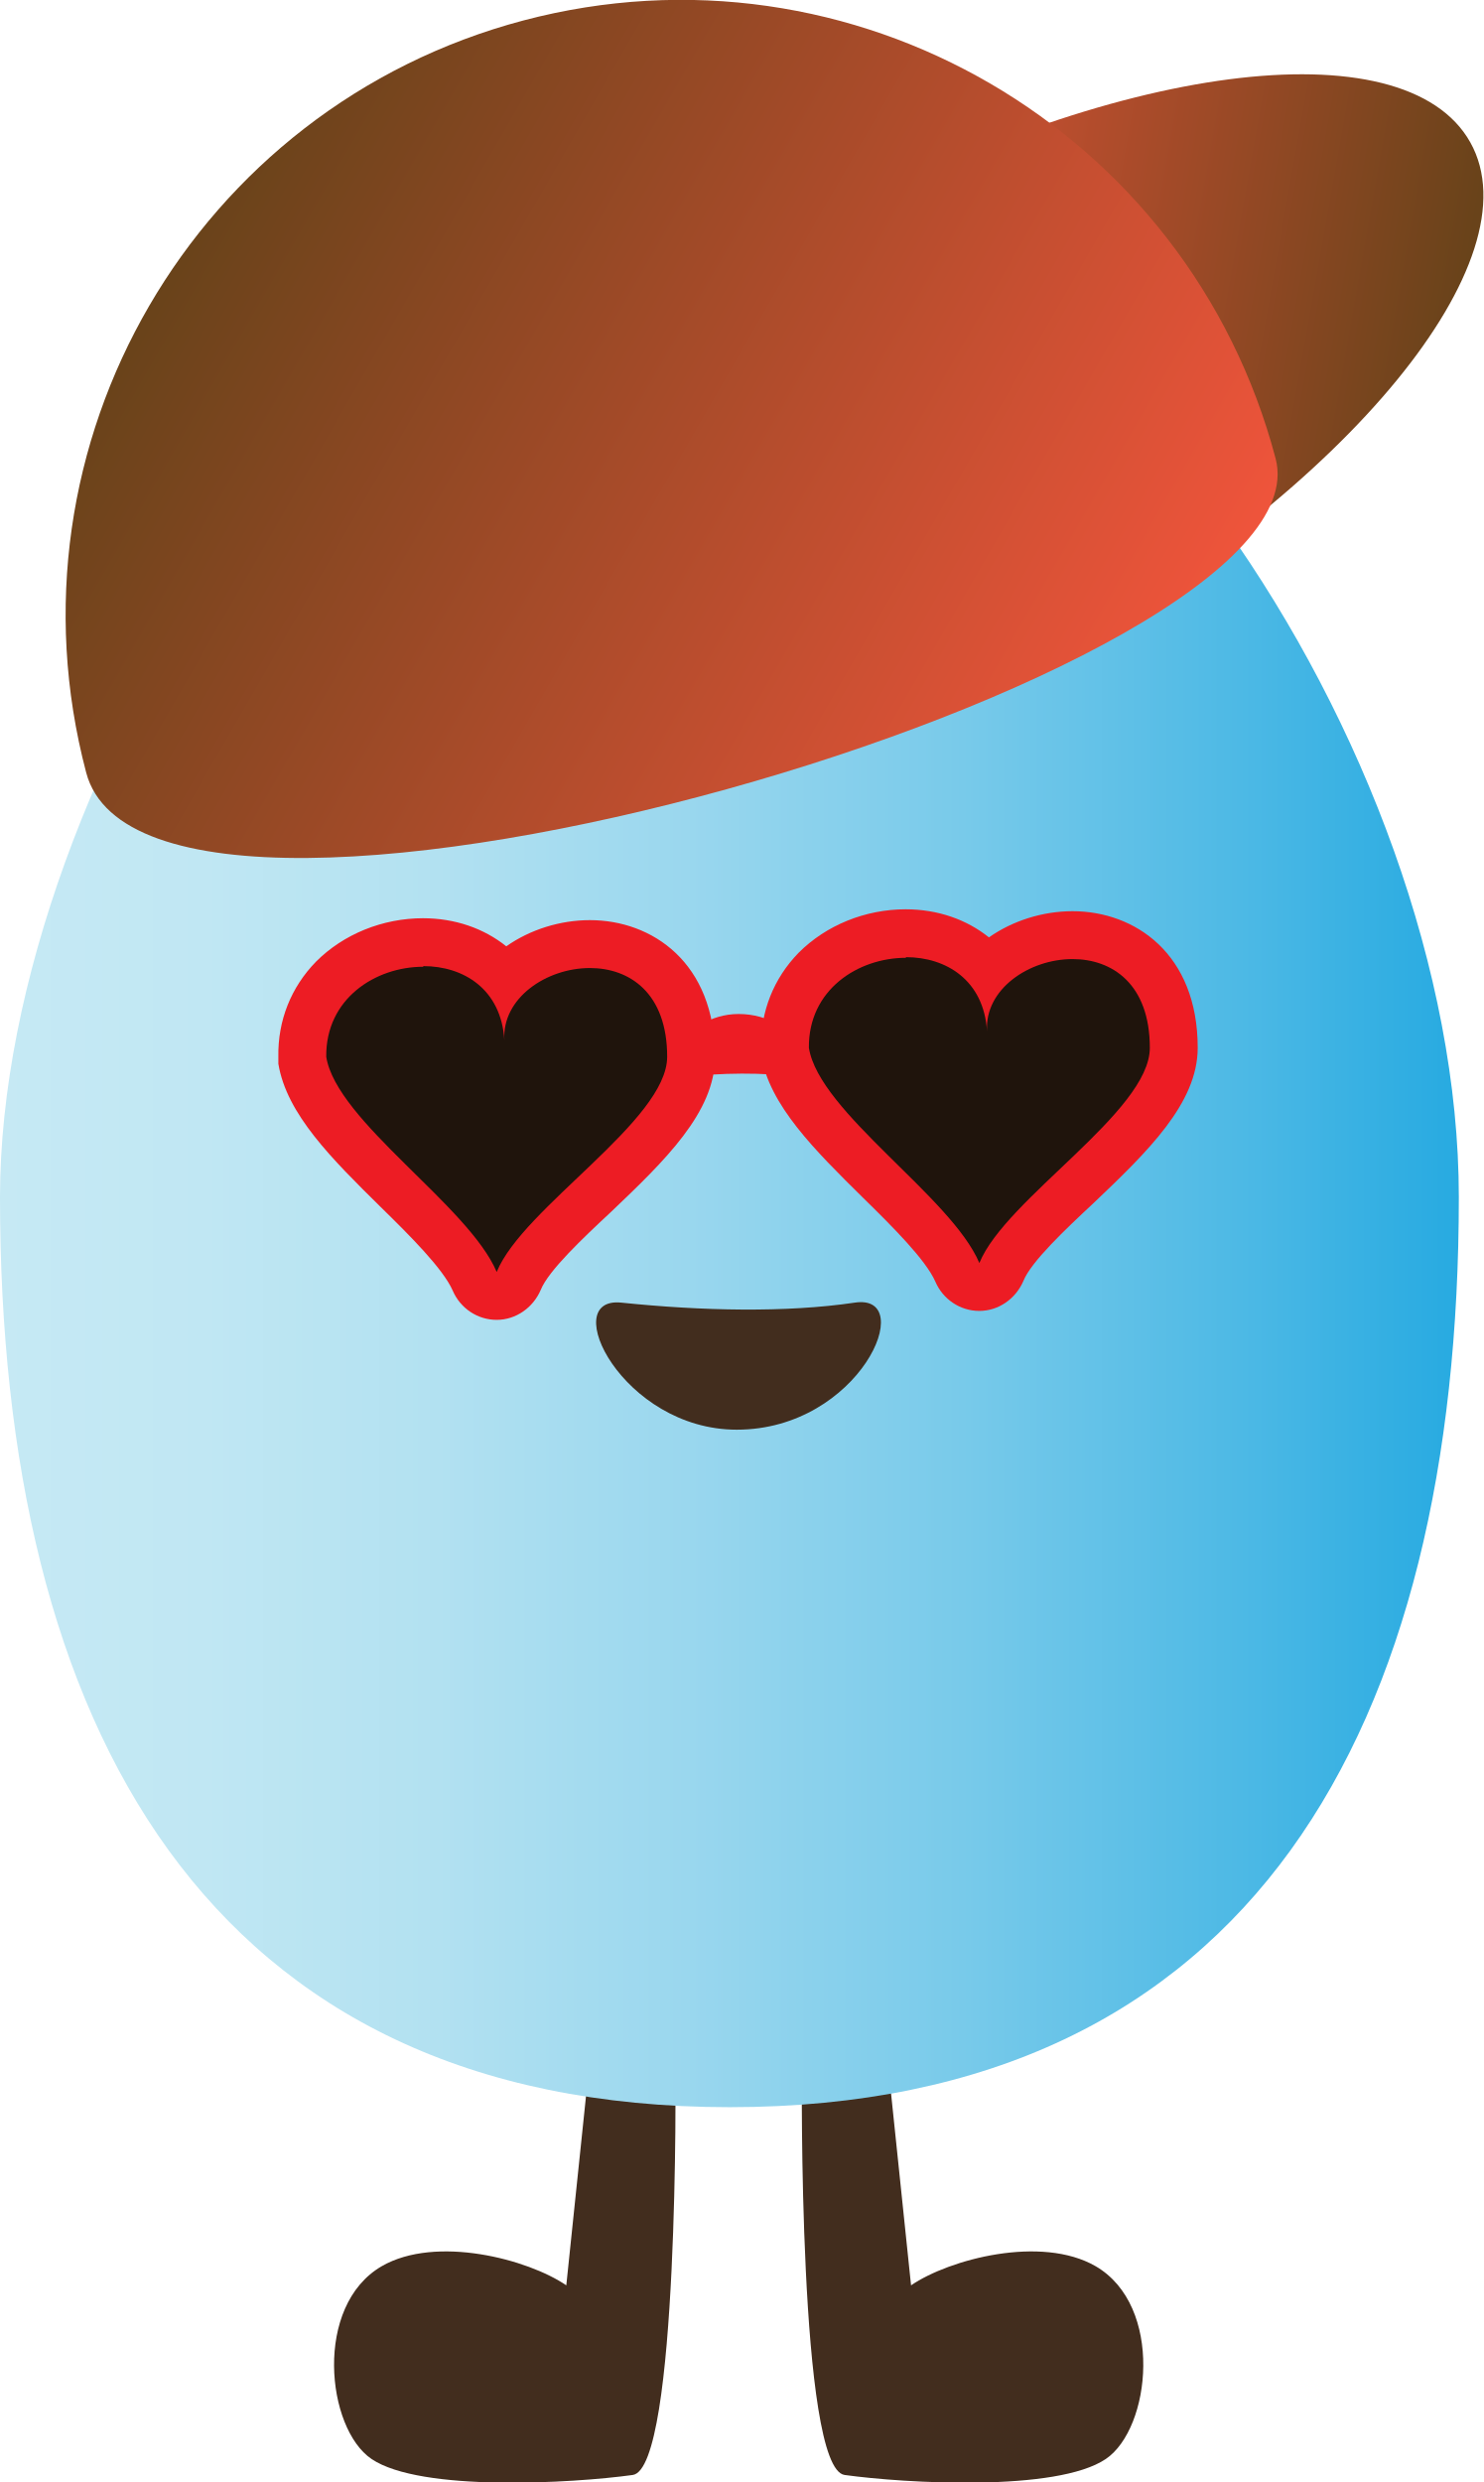
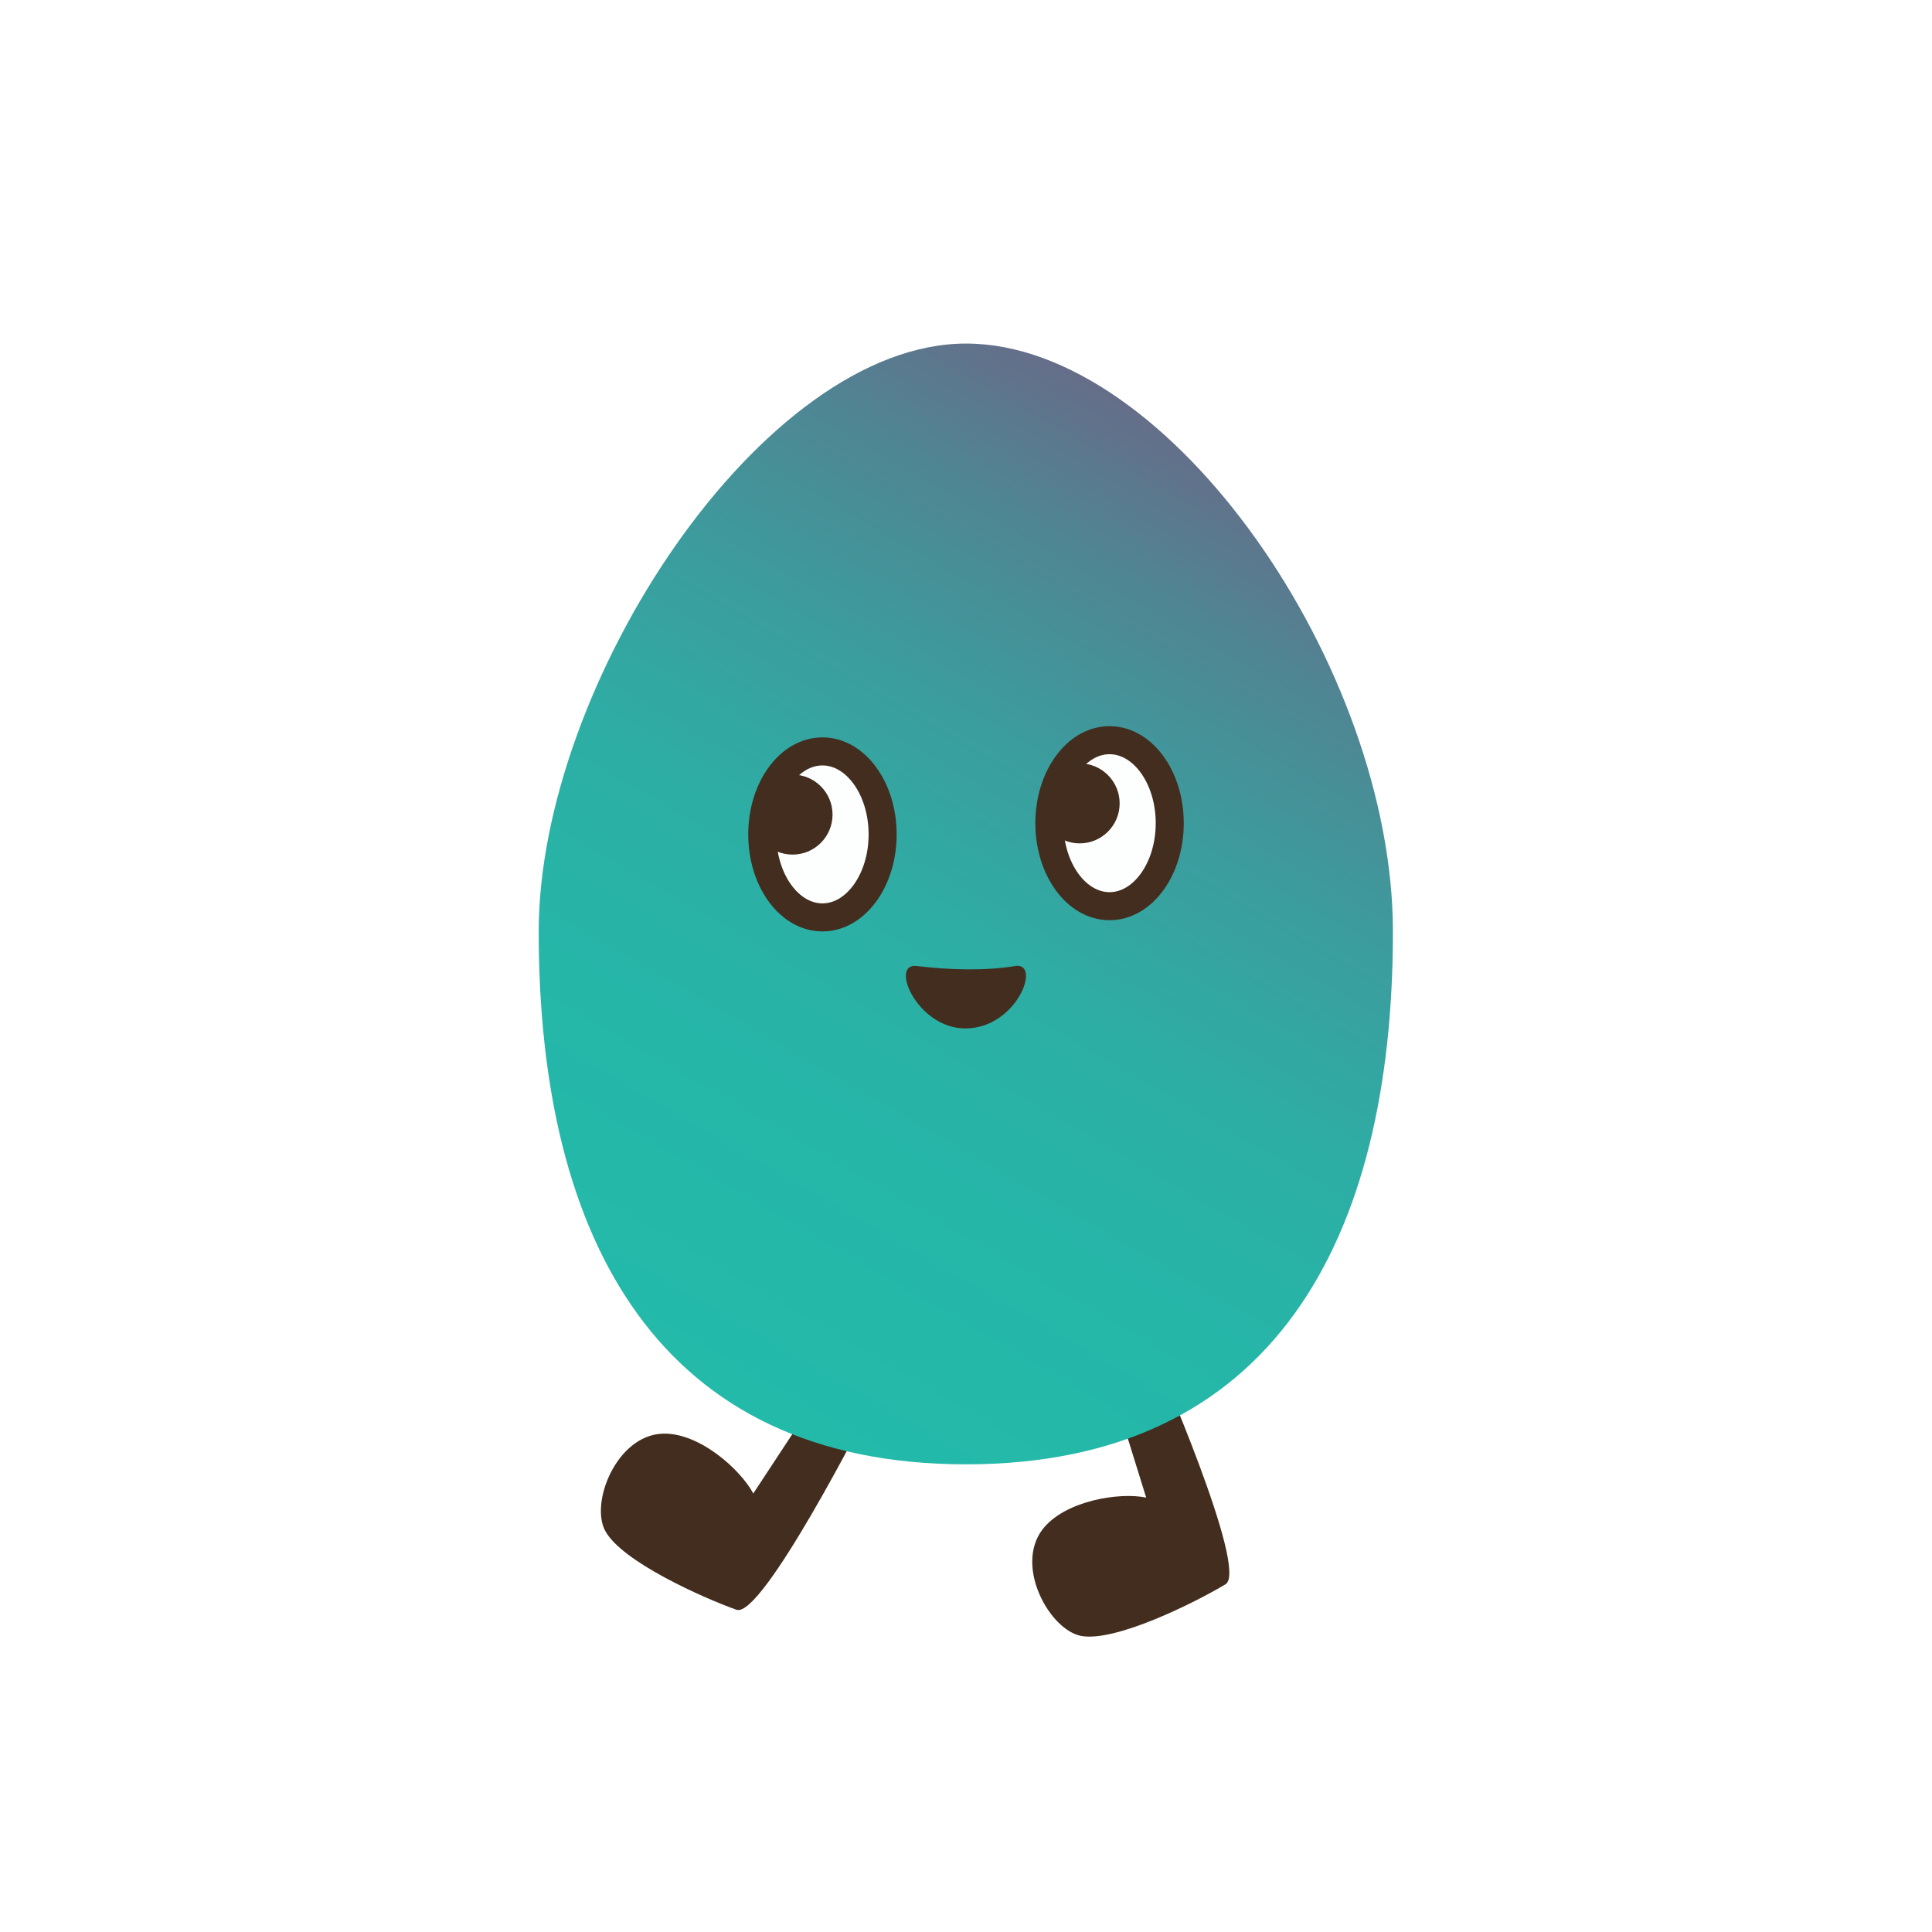
- <svg xmlns="http://www.w3.org/2000/svg" xmlns:xlink="http://www.w3.org/1999/xlink" id="Layer_2" data-name="Layer 2" viewBox="0 0 23.24 38.87">
+ <svg xmlns="http://www.w3.org/2000/svg" id="Layer_2" data-name="Layer 2" viewBox="0 0 51.68 51.68">
  <defs>
    <style>
      .cls-1 {
-         fill: url(#linear-gradient-3);
+         fill: none;
      }

      .cls-2 {
-         fill: url(#linear-gradient-2);
+         fill: url(#linear-gradient);
      }

      .cls-3 {
-         fill: url(#linear-gradient);
+         fill: #fdfefe;
+         stroke: #422d1e;
+         stroke-miterlimit: 10;
+         stroke-width: .75px;
      }

      .cls-4 {
-         fill: #ed1c24;
-       }
- 
-       .cls-5 {
        fill: #422d1e;
      }
- 
-       .cls-6 {
-         fill: #1f140c;
-       }
    </style>
-     <linearGradient id="linear-gradient" x1="0" y1="18.01" x2="22.85" y2="18.01" gradientUnits="userSpaceOnUse">
-       <stop offset="0" stop-color="#c6e9f4" />
-       <stop offset=".14" stop-color="#c0e7f3" />
-       <stop offset=".3" stop-color="#b2e1f1" />
-       <stop offset=".47" stop-color="#9ad7ee" />
-       <stop offset=".66" stop-color="#78caea" />
-       <stop offset=".85" stop-color="#4db9e5" />
-       <stop offset="1" stop-color="#27aae1" />
+     <linearGradient id="linear-gradient" x1="33.42" y1="12.59" x2="19.15" y2="37.32" gradientUnits="userSpaceOnUse">
+       <stop offset="0" stop-color="#666d89" />
+       <stop offset=".14" stop-color="#508593" />
+       <stop offset=".32" stop-color="#3c9c9d" />
+       <stop offset=".51" stop-color="#2eada4" />
+       <stop offset=".72" stop-color="#25b6a8" />
+       <stop offset="1" stop-color="#23baaa" />
    </linearGradient>
-     <linearGradient id="linear-gradient-2" x1="9.94" y1="4.49" x2="22.59" y2="4.49" gradientTransform="translate(2.63 4.73) rotate(-8.31) scale(.93 .73) skewX(-14.58)" gradientUnits="userSpaceOnUse">
-       <stop offset="0" stop-color="#ef543b" />
-       <stop offset="1" stop-color="#69431a" />
-     </linearGradient>
-     <linearGradient id="linear-gradient-3" x1="17.47" y1="12.14" x2="2.93" y2="3.75" gradientTransform="matrix(1,0,0,1,0,0)" xlink:href="#linear-gradient-2" />
  </defs>
  <g id="Layer_1-2" data-name="Layer 1">
-     <path class="cls-5" d="M13.23,38.76c.94.13,3.32.27,4.09-.25.71-.48.91-2.4-.16-3.02-.85-.49-2.29-.11-2.89.3l-.37-3.55-1.34.17s-.06,6.25.67,6.35Z" />
-     <path class="cls-5" d="M9.91,38.76c-.94.13-3.32.27-4.09-.25-.71-.48-.91-2.4.16-3.02.85-.49,2.29-.11,2.89.3l.37-3.55,1.34.17s.06,6.25-.67,6.35Z" />
-     <path class="cls-3" d="M22.85,18.75c0,8.28-3.23,14.25-11.42,14.25S0,27.03,0,18.75C0,12.14,5.98,3.02,11.43,3.02s11.42,8.68,11.42,15.73Z" />
-     <circle class="cls-5" cx="6.66" cy="16.9" r="1.07" />
-     <circle class="cls-5" cx="16.53" cy="16.9" r="1.07" />
-     <path class="cls-5" d="M13.39,20.4c1-.15.08,1.99-1.85,1.99-1.79,0-2.81-2.09-1.81-1.99,1.26.13,2.58.16,3.66,0Z" />
    <g>
-       <path class="cls-4" d="M12.49,16.87c.5.07.04-.99-.92-.99-.9,0-1.4,1.05-.9.99.63-.07,1.29-.08,1.83,0Z" />
+       <circle class="cls-1" cx="25.84" cy="25.84" r="25.84" />
+       <path class="cls-4" d="M32.78,42.38c-.82.49-2.94,1.55-3.86,1.38-.84-.16-1.78-1.85-1.04-2.84.59-.78,2.07-1.01,2.78-.86l-1.06-3.41,1.3-.37s2.52,5.73,1.88,6.1Z" />
+       <path class="cls-4" d="M19.7,43.06c-.9-.32-3.07-1.29-3.51-2.11-.41-.75.3-2.55,1.53-2.6.98-.04,2.09.96,2.43,1.6l1.96-2.98,1.11.76s-2.83,5.58-3.52,5.33Z" />
+       <path class="cls-2" d="M37.26,24.92c0,8.28-3.23,14.25-11.42,14.25s-11.43-5.97-11.43-14.25c0-6.61,5.98-15.73,11.43-15.73s11.42,8.68,11.42,15.73Z" />
+       <path class="cls-4" d="M27.15,25.84c.72-.12.06,1.67-1.33,1.67-1.29,0-2.03-1.76-1.3-1.67.91.11,1.86.13,2.64,0Z" />
      <g>
-         <path class="cls-6" d="M7.79,20.29c-.15,0-.29-.09-.35-.23-.17-.41-.7-.93-1.21-1.43-.71-.7-1.38-1.36-1.49-2.03-.01-.53.15-.95.48-1.28.35-.36.88-.57,1.41-.57.48,0,.97.18,1.29.56.33-.33.83-.54,1.33-.54.73,0,1.59.46,1.59,1.76,0,.71-.74,1.42-1.52,2.16-.51.48-1.03.98-1.18,1.36-.06.14-.19.23-.34.23h0Z" />
-         <path class="cls-4" d="M6.63,15.13c.63,0,1.22.36,1.27,1.16-.04-.66.66-1.13,1.34-1.13.62,0,1.21.39,1.21,1.39s-2.26,2.36-2.67,3.37c-.44-1.04-2.51-2.36-2.67-3.37-.01-.91.77-1.41,1.52-1.41M6.63,14.38s0,0,0,0c-.64,0-1.25.25-1.68.68-.39.4-.6.92-.59,1.49,0,.04,0,.07,0,.11.13.79.84,1.49,1.6,2.24.46.45.98.97,1.13,1.31.12.28.39.46.69.46h0c.3,0,.57-.19.69-.47.12-.3.66-.81,1.1-1.22.84-.8,1.63-1.56,1.63-2.43,0-1.48-.99-2.14-1.96-2.14-.47,0-.94.15-1.31.41-.35-.28-.8-.44-1.31-.44h0Z" />
+         <ellipse class="cls-3" cx="29.68" cy="22.02" rx="1.61" ry="2.22" />
+         <circle class="cls-4" cx="28.88" cy="21.49" r="1.07" />
+         <ellipse class="cls-3" cx="22" cy="22.32" rx="1.61" ry="2.22" />
+         <circle class="cls-4" cx="21.2" cy="21.79" r="1.07" />
      </g>
-       <g>
-         <path class="cls-6" d="M15.35,20.15c-.15,0-.29-.09-.35-.23-.17-.41-.7-.93-1.21-1.43-.71-.7-1.38-1.36-1.49-2.03-.01-.53.15-.95.48-1.28.35-.36.88-.57,1.41-.57.48,0,.97.18,1.29.56.33-.33.83-.54,1.33-.54.73,0,1.59.46,1.59,1.76,0,.71-.74,1.42-1.52,2.16-.51.48-1.03.98-1.18,1.35-.06.14-.19.23-.34.23h0Z" />
-         <path class="cls-4" d="M14.19,14.99c.63,0,1.22.36,1.27,1.16-.04-.66.66-1.13,1.34-1.13.62,0,1.21.39,1.21,1.39s-2.26,2.36-2.67,3.37c-.44-1.04-2.51-2.36-2.67-3.37-.01-.91.77-1.41,1.52-1.41M14.19,14.24s0,0,0,0c-.64,0-1.25.25-1.68.68-.39.4-.6.92-.59,1.49,0,.04,0,.07,0,.11.13.79.84,1.49,1.6,2.24.46.45.98.97,1.13,1.31.12.28.39.46.69.46h0c.3,0,.57-.19.69-.47.12-.3.66-.81,1.1-1.22.84-.8,1.63-1.56,1.63-2.43,0-1.48-.99-2.14-1.96-2.14-.47,0-.94.15-1.31.41-.35-.28-.8-.44-1.31-.44h0Z" />
-       </g>
-     </g>
-     <g>
-       <path class="cls-2" d="M16.46,10.25c-3.07,1.7-7.2-4.74-3.71-6.68,4.65-2.58,9.25-3.18,10.28-1.34s-1.92,5.43-6.57,8.02Z" />
-       <path class="cls-1" d="M19.98,7.18c.9,3.39-17.61,8.78-18.63,4.92C-.01,6.95,3.06,1.68,8.2.32c5.15-1.36,10.42,1.71,11.78,6.86Z" />
    </g>
  </g>
</svg>
